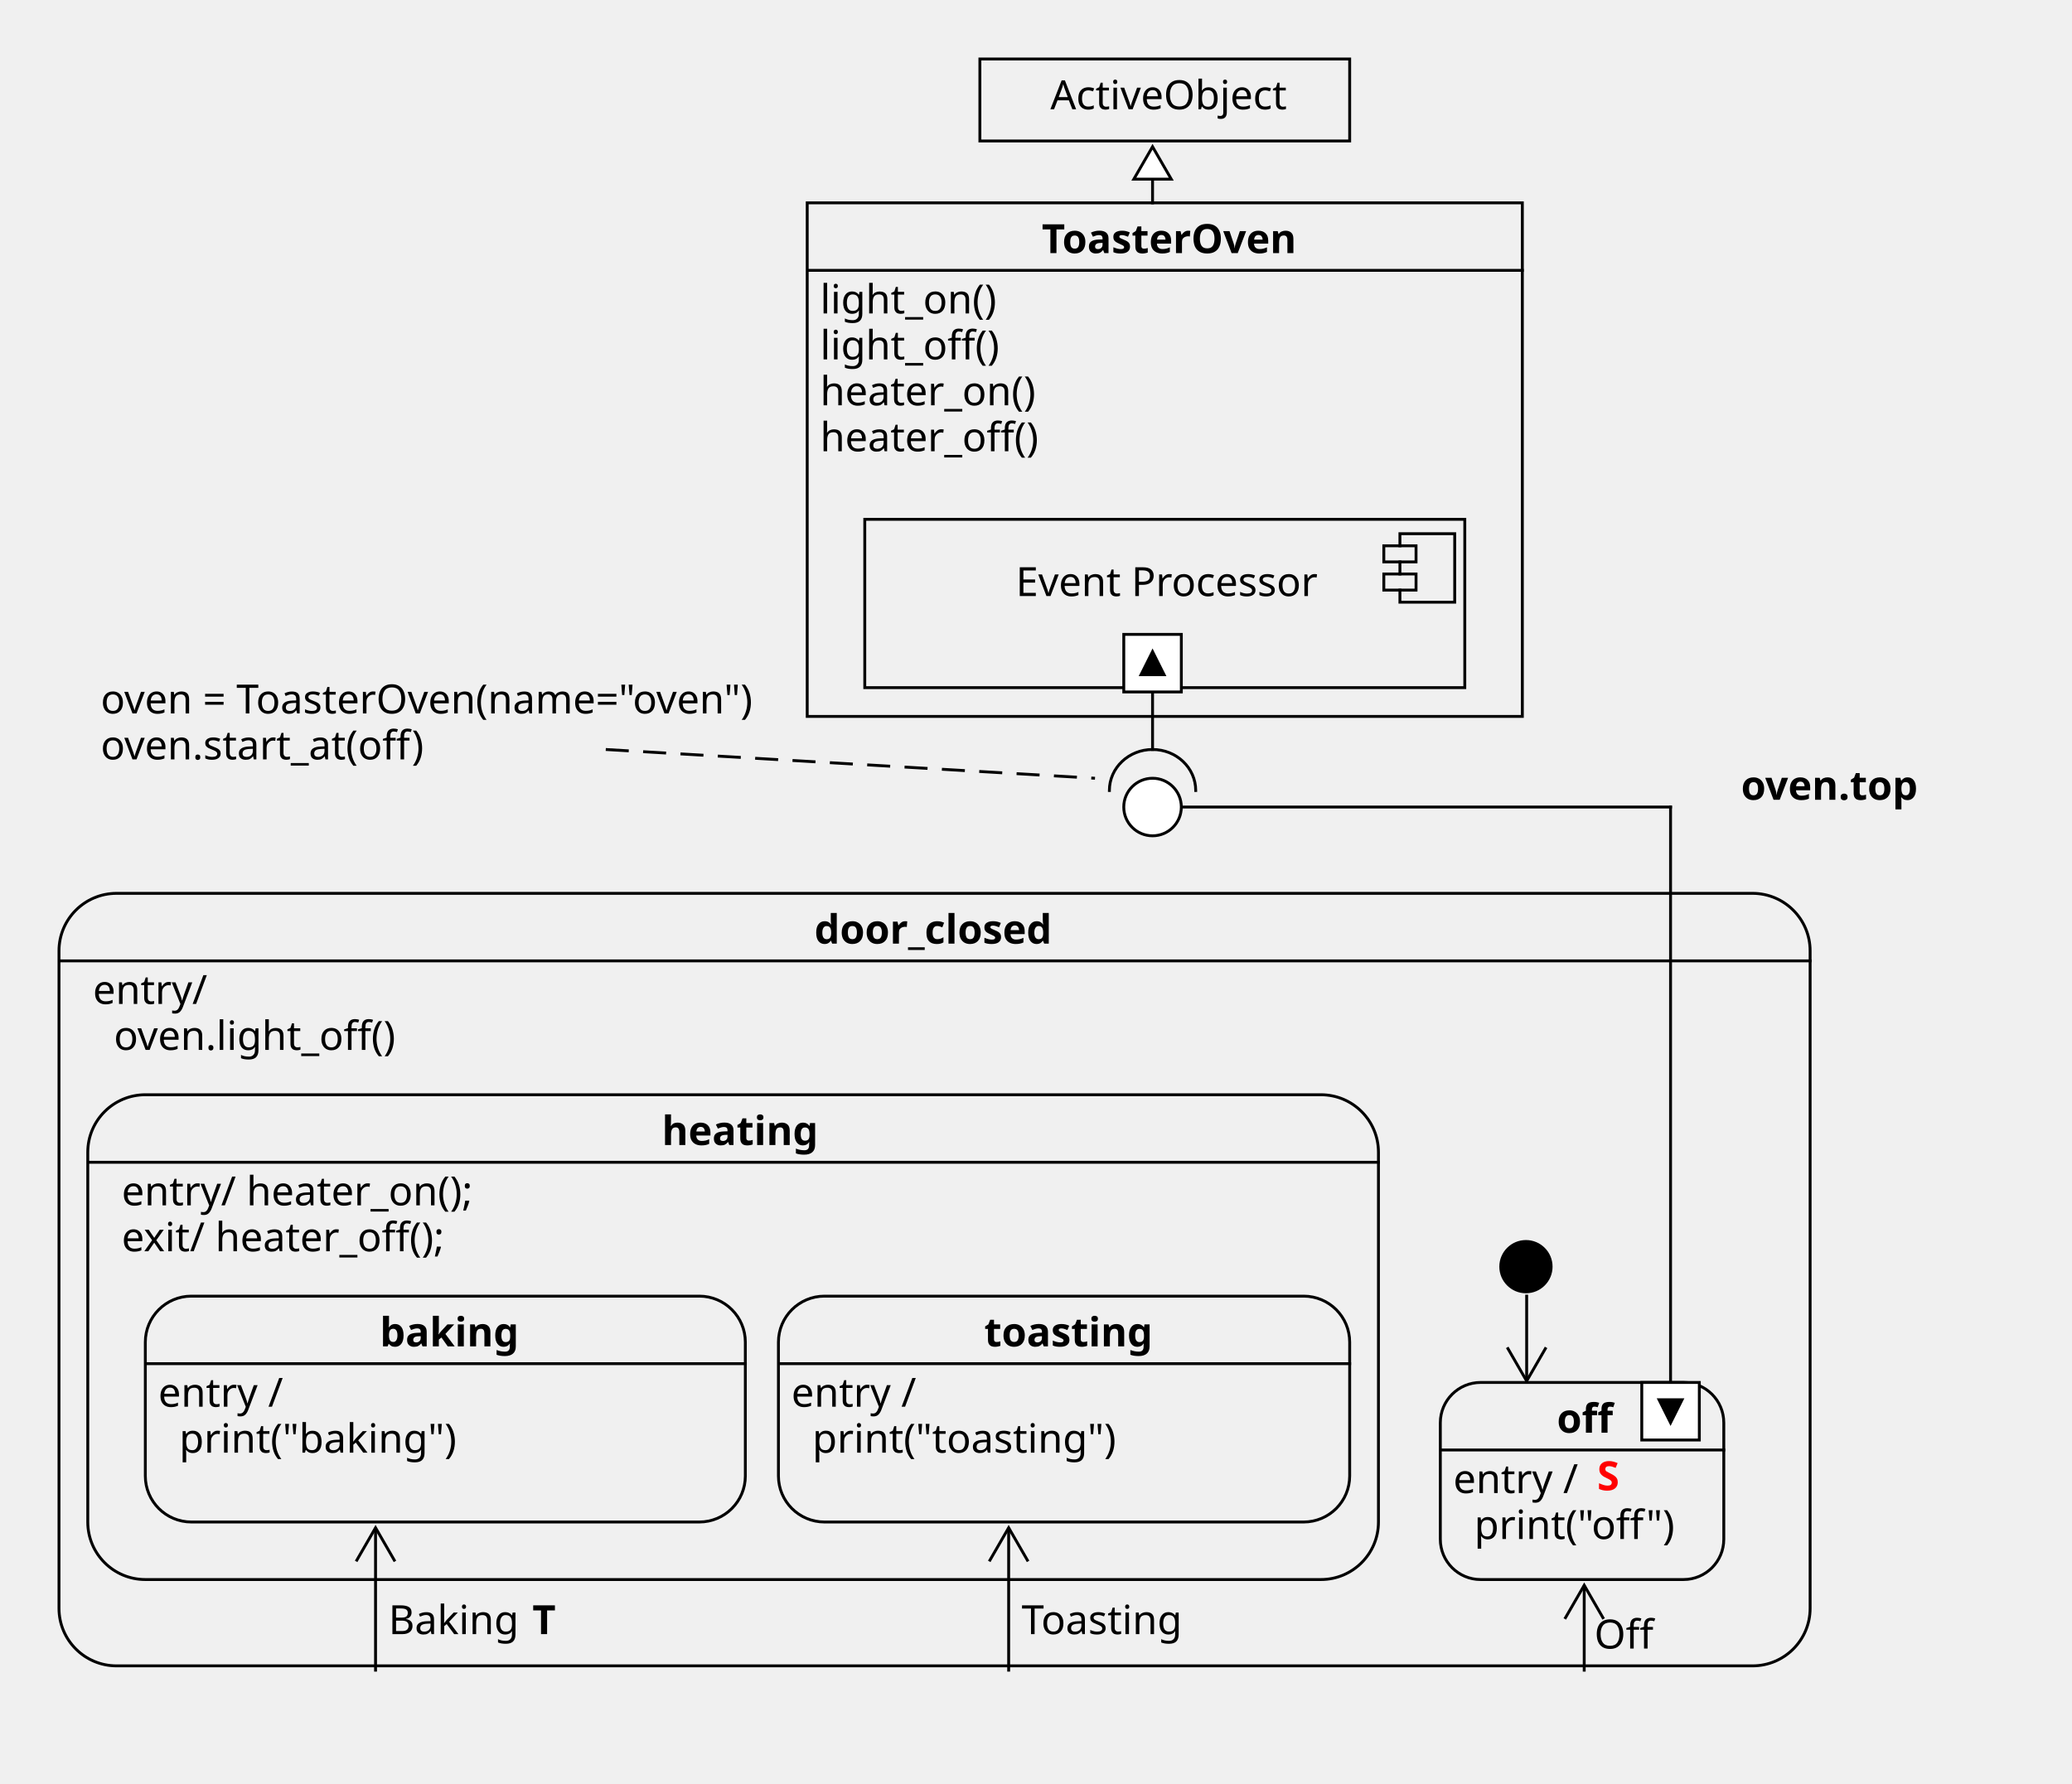
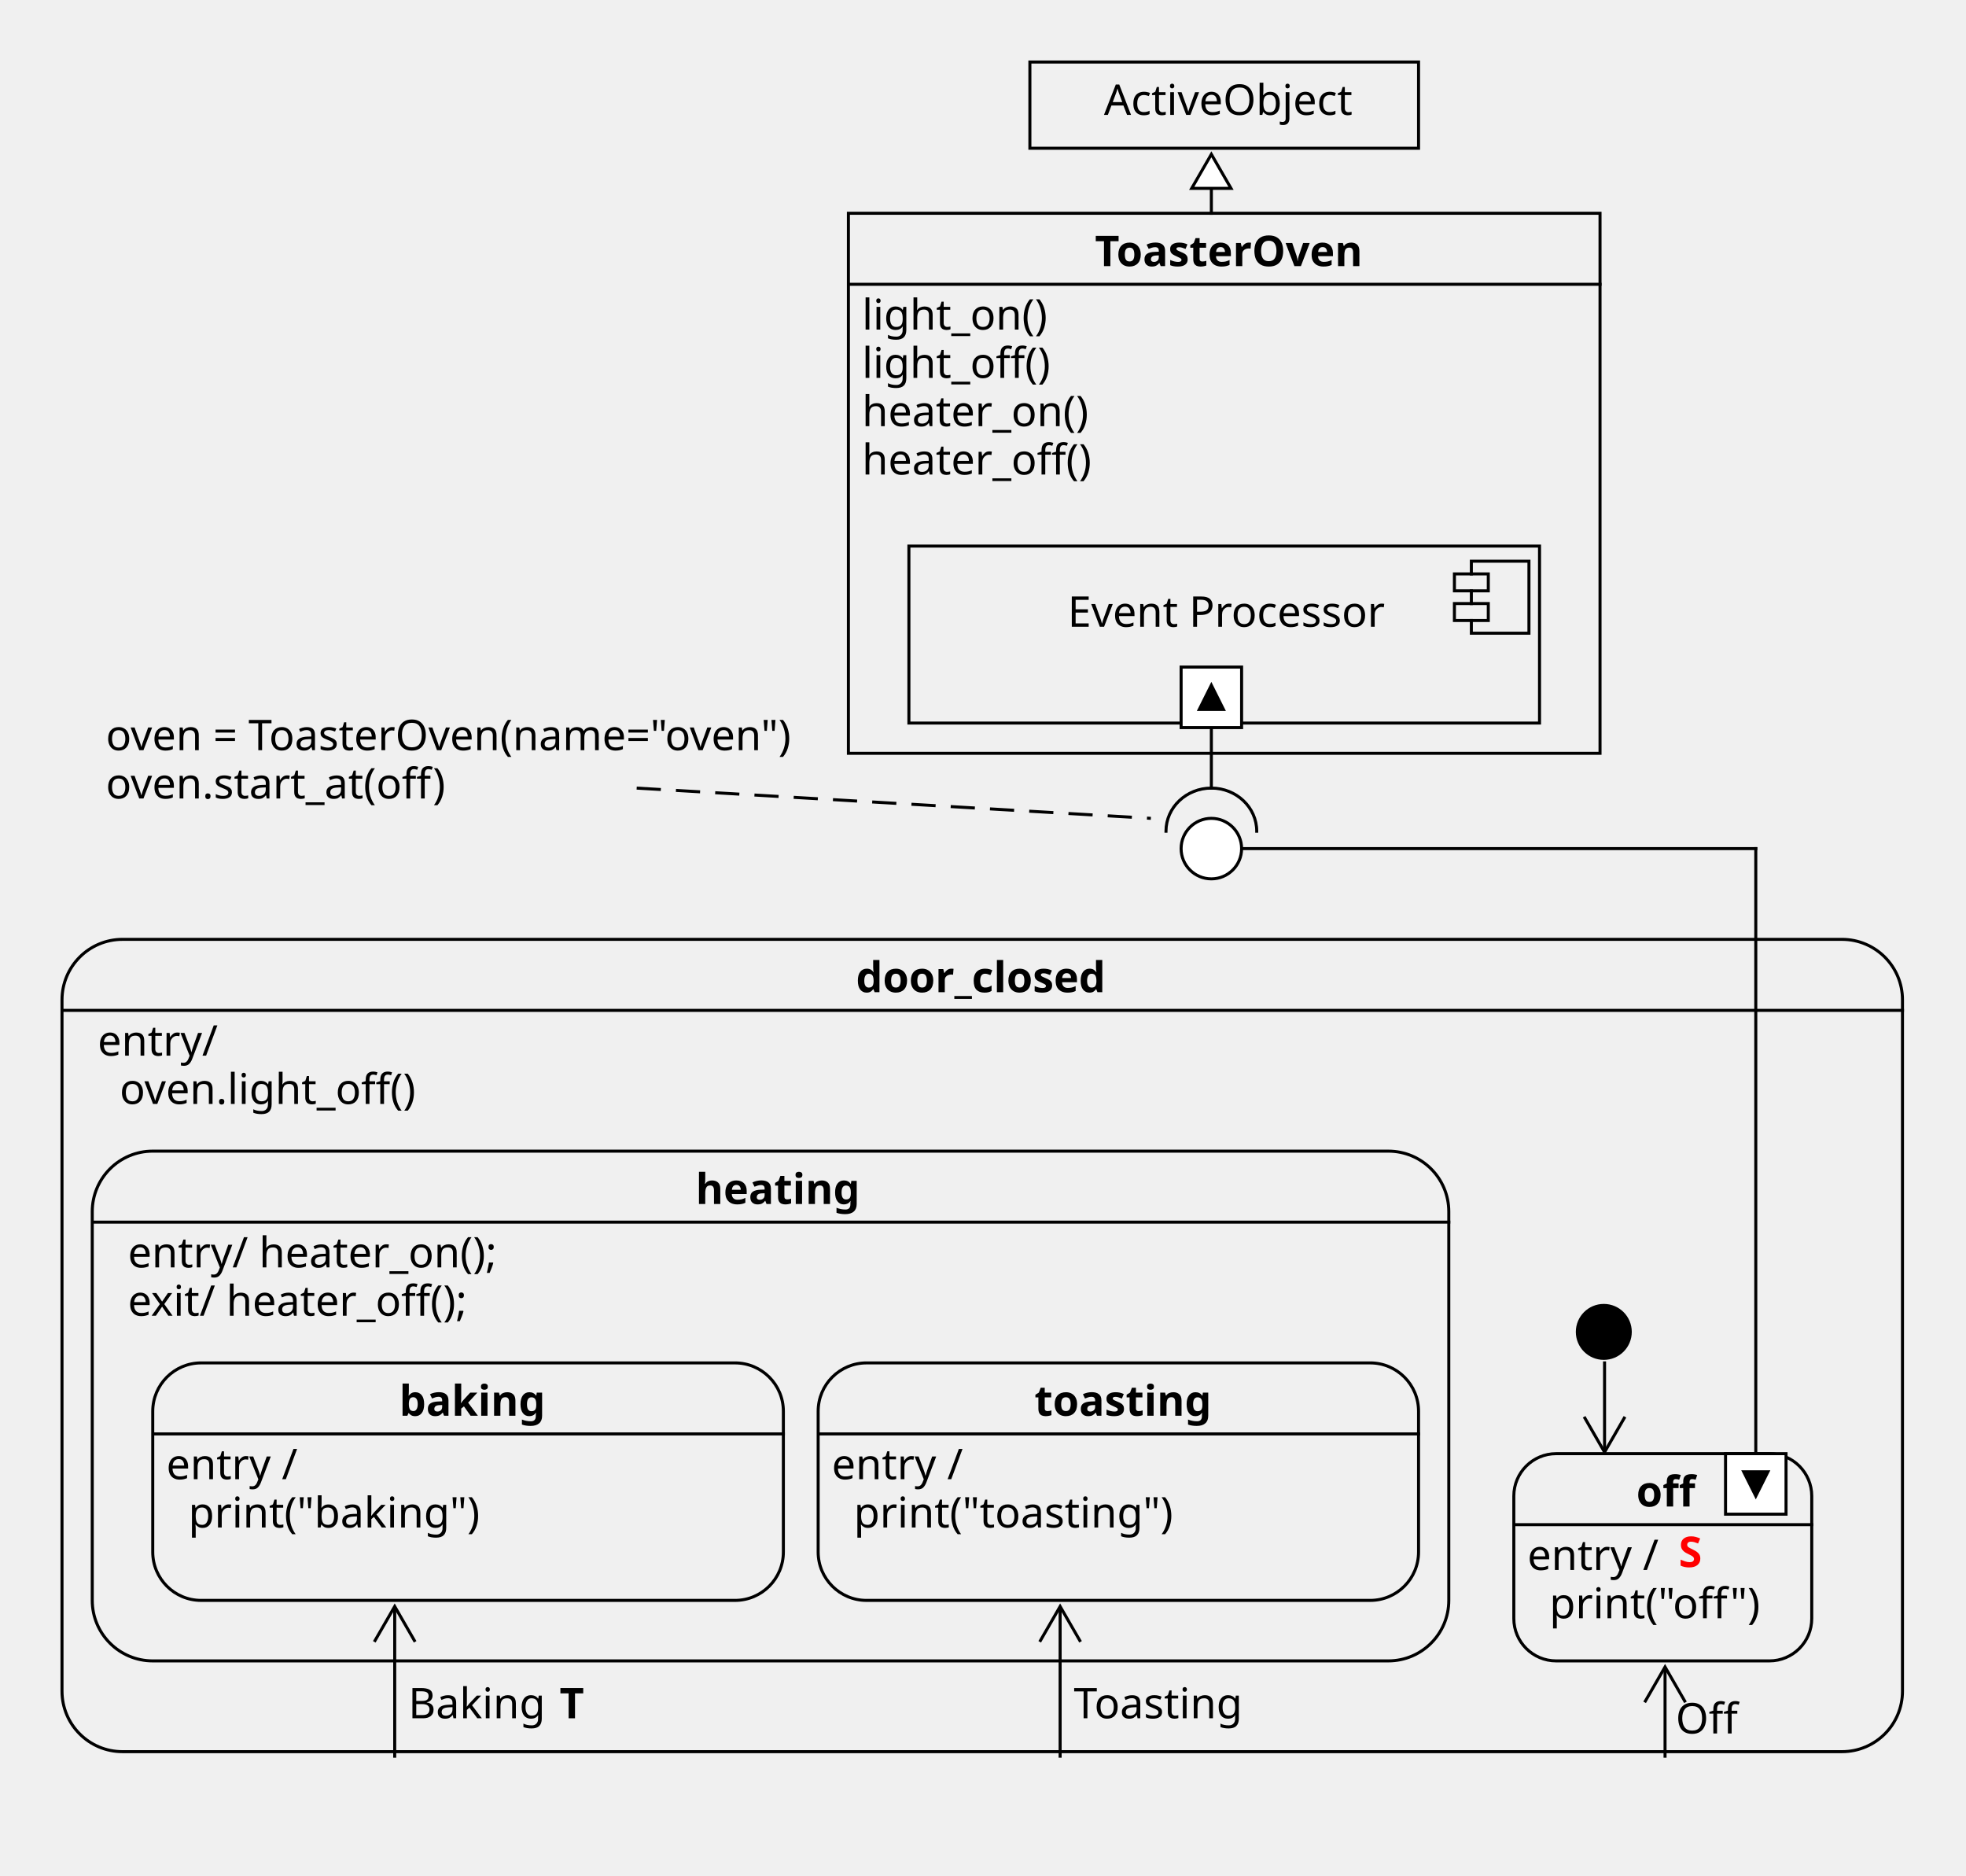
- <svg xmlns="http://www.w3.org/2000/svg" fill-opacity="1" color-rendering="auto" color-interpolation="auto" text-rendering="auto" stroke="black" stroke-linecap="square" width="720" stroke-miterlimit="10" shape-rendering="auto" stroke-opacity="1" fill="black" stroke-dasharray="none" font-weight="normal" stroke-width="1" viewBox="210 60 720 620" height="620" font-family="'Dialog'" font-style="normal" stroke-linejoin="miter" font-size="12px" stroke-dashoffset="0" image-rendering="auto">
+ <svg xmlns="http://www.w3.org/2000/svg" fill-opacity="1" color-rendering="auto" color-interpolation="auto" text-rendering="auto" stroke="black" stroke-linecap="square" width="650" stroke-miterlimit="10" shape-rendering="auto" stroke-opacity="1" fill="black" stroke-dasharray="none" font-weight="normal" stroke-width="1" viewBox="210 60 650 620" height="620" font-family="'Dialog'" font-style="normal" stroke-linejoin="miter" font-size="12px" stroke-dashoffset="0" image-rendering="auto">
  <defs id="genericDefs" />
  <g>
    <defs id="defs1">
      <clipPath clipPathUnits="userSpaceOnUse" id="clipPath1">
        <path d="M0 0 L2147483647 0 L2147483647 2147483647 L0 2147483647 L0 0 Z" />
      </clipPath>
      <clipPath clipPathUnits="userSpaceOnUse" id="clipPath2">
        <path d="M0 0 L0 30 L30 30 L30 0 Z" />
      </clipPath>
      <clipPath clipPathUnits="userSpaceOnUse" id="clipPath3">
-         <path d="M0 0 L0 40 L100 40 L100 0 Z" />
+         <path d="M0 0 L0 70 L250 70 L250 0 Z" />
      </clipPath>
      <clipPath clipPathUnits="userSpaceOnUse" id="clipPath4">
-         <path d="M0 0 L0 70 L250 70 L250 0 Z" />
+         <path d="M0 0 L0 30 L70 30 L70 0 Z" />
      </clipPath>
      <clipPath clipPathUnits="userSpaceOnUse" id="clipPath5">
-         <path d="M0 0 L0 30 L70 30 L70 0 Z" />
+         <path d="M0 0 L0 30 L60 30 L60 0 Z" />
      </clipPath>
      <clipPath clipPathUnits="userSpaceOnUse" id="clipPath6">
-         <path d="M0 0 L0 30 L60 30 L60 0 Z" />
+         <path d="M0 0 L0 30 L130 30 L130 0 Z" />
      </clipPath>
      <clipPath clipPathUnits="userSpaceOnUse" id="clipPath7">
-         <path d="M0 0 L0 30 L130 30 L130 0 Z" />
+         <path d="M0 0 L0 60 L210 60 L210 0 Z" />
      </clipPath>
      <clipPath clipPathUnits="userSpaceOnUse" id="clipPath8">
-         <path d="M0 0 L0 60 L210 60 L210 0 Z" />
+         <path d="M0 0 L0 180 L250 180 L250 0 Z" />
      </clipPath>
      <clipPath clipPathUnits="userSpaceOnUse" id="clipPath9">
-         <path d="M0 0 L0 180 L250 180 L250 0 Z" />
+         <path d="M0 0 L0 20 L20 20 L20 0 Z" />
      </clipPath>
      <clipPath clipPathUnits="userSpaceOnUse" id="clipPath10">
-         <path d="M0 0 L0 20 L20 20 L20 0 Z" />
+         <path d="M0 0 L0 70 L100 70 L100 0 Z" />
      </clipPath>
      <clipPath clipPathUnits="userSpaceOnUse" id="clipPath11">
-         <path d="M0 0 L0 70 L100 70 L100 0 Z" />
+         <path d="M0 0 L0 80 L200 80 L200 0 Z" />
      </clipPath>
      <clipPath clipPathUnits="userSpaceOnUse" id="clipPath12">
-         <path d="M0 0 L0 80 L200 80 L200 0 Z" />
+         <path d="M0 0 L0 80 L210 80 L210 0 Z" />
      </clipPath>
      <clipPath clipPathUnits="userSpaceOnUse" id="clipPath13">
-         <path d="M0 0 L0 80 L210 80 L210 0 Z" />
+         <path d="M0 0 L0 270 L610 270 L610 0 Z" />
      </clipPath>
      <clipPath clipPathUnits="userSpaceOnUse" id="clipPath14">
-         <path d="M0 0 L0 270 L610 270 L610 0 Z" />
+         <path d="M0 0 L0 170 L450 170 L450 0 Z" />
      </clipPath>
      <clipPath clipPathUnits="userSpaceOnUse" id="clipPath15">
-         <path d="M0 0 L0 170 L450 170 L450 0 Z" />
+         <path d="M0 0 L0 240 L210 240 L210 0 Z" />
      </clipPath>
      <clipPath clipPathUnits="userSpaceOnUse" id="clipPath16">
-         <path d="M0 0 L0 240 L210 240 L210 0 Z" />
+         <path d="M0 0 L0 40 L200 40 L200 0 Z" />
      </clipPath>
      <clipPath clipPathUnits="userSpaceOnUse" id="clipPath17">
-         <path d="M0 0 L0 40 L200 40 L200 0 Z" />
+         <path d="M0 0 L0 50 L30 50 L30 0 Z" />
      </clipPath>
      <clipPath clipPathUnits="userSpaceOnUse" id="clipPath18">
-         <path d="M0 0 L0 50 L30 50 L30 0 Z" />
+         <path d="M0 0 L0 70 L50 70 L50 0 Z" />
      </clipPath>
      <clipPath clipPathUnits="userSpaceOnUse" id="clipPath19">
-         <path d="M0 0 L0 70 L50 70 L50 0 Z" />
+         <path d="M0 0 L0 60 L50 60 L50 0 Z" />
      </clipPath>
      <clipPath clipPathUnits="userSpaceOnUse" id="clipPath20">
-         <path d="M0 0 L0 60 L50 60 L50 0 Z" />
+         <path d="M0 0 L0 80 L30 80 L30 0 Z" />
      </clipPath>
      <clipPath clipPathUnits="userSpaceOnUse" id="clipPath21">
-         <path d="M0 0 L0 80 L30 80 L30 0 Z" />
-       </clipPath>
-       <clipPath clipPathUnits="userSpaceOnUse" id="clipPath22">
        <path d="M0 0 L0 60 L30 60 L30 0 Z" />
      </clipPath>
    </defs>
    <g font-size="14px" font-weight="bold" font-family="sans-serif" transform="translate(390,610)">
      <text x="5" xml:space="preserve" y="17.969" clip-path="url(#clipPath2)" stroke="none">T</text>
    </g>
    <g fill="red" font-size="14px" font-weight="bold" font-family="sans-serif" transform="translate(760,560)" stroke="red">
      <text x="5" xml:space="preserve" y="17.969" clip-path="url(#clipPath2)" stroke="none">S</text>
    </g>
-     <g font-size="14px" font-weight="bold" font-family="sans-serif" transform="translate(810,320)">
-       <text x="5" xml:space="preserve" y="17.969" clip-path="url(#clipPath3)" stroke="none">oven.top</text>
-     </g>
    <g font-family="sans-serif" font-size="14px" transform="translate(240,290)">
-       <text x="5" xml:space="preserve" y="17.969" clip-path="url(#clipPath4)" stroke="none">oven = ToasterOven(name="oven")</text>
-       <text x="5" xml:space="preserve" y="33.938" clip-path="url(#clipPath4)" stroke="none">oven.start_at(off)</text>
+       <text x="5" xml:space="preserve" y="17.969" clip-path="url(#clipPath3)" stroke="none">oven = ToasterOven(name="oven")</text>
+       <text x="5" xml:space="preserve" y="33.938" clip-path="url(#clipPath3)" stroke="none">oven.start_at(off)</text>
    </g>
    <g font-family="sans-serif" font-size="14px" transform="translate(560,610)">
-       <text x="5" xml:space="preserve" y="17.969" clip-path="url(#clipPath5)" stroke="none">Toasting</text>
+       <text x="5" xml:space="preserve" y="17.969" clip-path="url(#clipPath4)" stroke="none">Toasting</text>
    </g>
    <g font-family="sans-serif" font-size="14px" transform="translate(340,610)">
-       <text x="5" xml:space="preserve" y="17.969" clip-path="url(#clipPath6)" stroke="none">Baking</text>
+       <text x="5" xml:space="preserve" y="17.969" clip-path="url(#clipPath5)" stroke="none">Baking</text>
    </g>
    <g fill="rgb(255,255,255)" fill-opacity="0" transform="translate(550,80)" stroke-opacity="0" stroke="rgb(255,255,255)">
-       <rect x="0.5" width="128.5" height="28.5" y="0.5" clip-path="url(#clipPath7)" stroke="none" />
+       <rect x="0.5" width="128.5" height="28.5" y="0.5" clip-path="url(#clipPath6)" stroke="none" />
    </g>
    <g transform="translate(550,80)">
-       <rect fill="none" x="0.5" width="128.5" height="28.5" y="0.5" clip-path="url(#clipPath7)" />
-       <text x="25" font-size="14px" y="17.969" clip-path="url(#clipPath7)" font-family="sans-serif" stroke="none" xml:space="preserve">ActiveObject</text>
+       <rect fill="none" x="0.5" width="128.5" height="28.5" y="0.5" clip-path="url(#clipPath6)" />
+       <text x="25" font-size="14px" y="17.969" clip-path="url(#clipPath6)" font-family="sans-serif" stroke="none" xml:space="preserve">ActiveObject</text>
    </g>
    <g fill="rgb(255,255,255)" fill-opacity="0" transform="translate(510,240)" stroke-opacity="0" stroke="rgb(255,255,255)">
-       <rect x="180.86" width="11.2" height="5.6" y="9.7" clip-path="url(#clipPath8)" stroke="none" />
+       <rect x="180.86" width="11.2" height="5.6" y="9.7" clip-path="url(#clipPath7)" stroke="none" />
    </g>
    <g transform="translate(510,240)">
-       <rect fill="none" x="180.86" width="11.2" height="5.6" y="9.7" clip-path="url(#clipPath8)" />
+       <rect fill="none" x="180.86" width="11.2" height="5.6" y="9.7" clip-path="url(#clipPath7)" />
    </g>
    <g fill="rgb(255,255,255)" fill-opacity="0" transform="translate(510,240)" stroke-opacity="0" stroke="rgb(255,255,255)">
-       <rect x="180.86" width="11.2" height="5.6" y="19.5" clip-path="url(#clipPath8)" stroke="none" />
+       <rect x="180.86" width="11.2" height="5.6" y="19.5" clip-path="url(#clipPath7)" stroke="none" />
    </g>
    <g transform="translate(510,240)">
-       <rect fill="none" x="180.86" width="11.2" height="5.6" y="19.5" clip-path="url(#clipPath8)" />
-       <path fill="none" d="M186.46 15.3 L186.46 19.5" clip-path="url(#clipPath8)" />
-       <path fill="none" d="M186.46 9.7 L186.46 5.5 L205.5 5.5 L205.5 29.3 L186.46 29.3 L186.46 25.1" clip-path="url(#clipPath8)" />
+       <rect fill="none" x="180.86" width="11.2" height="5.6" y="19.5" clip-path="url(#clipPath7)" />
+       <path fill="none" d="M186.46 15.3 L186.46 19.5" clip-path="url(#clipPath7)" />
+       <path fill="none" d="M186.46 9.7 L186.46 5.5 L205.5 5.5 L205.5 29.3 L186.46 29.3 L186.46 25.1" clip-path="url(#clipPath7)" />
    </g>
    <g fill="rgb(255,255,255)" fill-opacity="0" transform="translate(510,240)" stroke-opacity="0" stroke="rgb(255,255,255)">
-       <rect x="0.5" width="208.5" height="58.5" y="0.5" clip-path="url(#clipPath8)" stroke="none" />
+       <rect x="0.5" width="208.5" height="58.5" y="0.5" clip-path="url(#clipPath7)" stroke="none" />
    </g>
    <g transform="translate(510,240)">
-       <rect fill="none" x="0.5" width="208.5" height="58.5" y="0.5" clip-path="url(#clipPath8)" />
-       <text x="53" font-size="14px" y="27.169" clip-path="url(#clipPath8)" font-family="sans-serif" stroke="none" xml:space="preserve">Event Processor</text>
+       <rect fill="none" x="0.5" width="208.5" height="58.5" y="0.5" clip-path="url(#clipPath7)" />
+       <text x="53" font-size="14px" y="27.169" clip-path="url(#clipPath7)" font-family="sans-serif" stroke="none" xml:space="preserve">Event Processor</text>
    </g>
    <g fill="rgb(255,255,255)" fill-opacity="0" transform="translate(490,130)" stroke-opacity="0" stroke="rgb(255,255,255)">
-       <rect x="0.5" width="248.5" height="178.5" y="0.5" clip-path="url(#clipPath9)" stroke="none" />
+       <rect x="0.5" width="248.5" height="178.5" y="0.5" clip-path="url(#clipPath8)" stroke="none" />
    </g>
    <g transform="translate(490,130)">
-       <rect fill="none" x="0.5" width="248.5" height="178.5" y="0.5" clip-path="url(#clipPath9)" />
-       <text x="82" font-size="14px" y="17.969" clip-path="url(#clipPath9)" font-family="sans-serif" stroke="none" font-weight="bold" xml:space="preserve">ToasterOven</text>
-       <path fill="none" d="M1 23.969 L249 23.969" clip-path="url(#clipPath9)" />
-       <text x="5" font-size="14px" y="38.938" clip-path="url(#clipPath9)" font-family="sans-serif" stroke="none" xml:space="preserve">light_on()</text>
-       <text x="5" font-size="14px" y="54.906" clip-path="url(#clipPath9)" font-family="sans-serif" stroke="none" xml:space="preserve">light_off()</text>
-       <text x="5" font-size="14px" y="70.875" clip-path="url(#clipPath9)" font-family="sans-serif" stroke="none" xml:space="preserve">heater_on()</text>
-       <text x="5" font-size="14px" y="86.844" clip-path="url(#clipPath9)" font-family="sans-serif" stroke="none" xml:space="preserve">heater_off()</text>
+       <rect fill="none" x="0.5" width="248.5" height="178.5" y="0.5" clip-path="url(#clipPath8)" />
+       <text x="82" font-size="14px" y="17.969" clip-path="url(#clipPath8)" font-family="sans-serif" stroke="none" font-weight="bold" xml:space="preserve">ToasterOven</text>
+       <path fill="none" d="M1 23.969 L249 23.969" clip-path="url(#clipPath8)" />
+       <text x="5" font-size="14px" y="38.938" clip-path="url(#clipPath8)" font-family="sans-serif" stroke="none" xml:space="preserve">light_on()</text>
+       <text x="5" font-size="14px" y="54.906" clip-path="url(#clipPath8)" font-family="sans-serif" stroke="none" xml:space="preserve">light_off()</text>
+       <text x="5" font-size="14px" y="70.875" clip-path="url(#clipPath8)" font-family="sans-serif" stroke="none" xml:space="preserve">heater_on()</text>
+       <text x="5" font-size="14px" y="86.844" clip-path="url(#clipPath8)" font-family="sans-serif" stroke="none" xml:space="preserve">heater_off()</text>
    </g>
    <g transform="translate(730,490)">
-       <circle r="8.75" clip-path="url(#clipPath10)" cx="10.25" cy="10.25" stroke="none" />
-       <circle fill="none" r="8.75" clip-path="url(#clipPath10)" cx="10.25" cy="10.25" />
+       <circle r="8.75" clip-path="url(#clipPath9)" cx="10.25" cy="10.25" stroke="none" />
+       <circle fill="none" r="8.75" clip-path="url(#clipPath9)" cx="10.25" cy="10.25" />
    </g>
    <g fill="rgb(255,255,255)" fill-opacity="0" transform="translate(710,540)" stroke-opacity="0" stroke="rgb(255,255,255)">
-       <rect x="0.5" y="0.5" clip-path="url(#clipPath11)" width="98.5" rx="14" ry="14" height="68.5" stroke="none" />
+       <rect x="0.5" y="0.5" clip-path="url(#clipPath10)" width="98.5" rx="14" ry="14" height="68.5" stroke="none" />
    </g>
    <g transform="translate(710,540)">
-       <rect x="0.5" y="0.5" clip-path="url(#clipPath11)" fill="none" width="98.5" rx="14" ry="14" height="68.5" />
-       <text x="41" font-size="14px" y="17.969" clip-path="url(#clipPath11)" font-family="sans-serif" stroke="none" font-weight="bold" xml:space="preserve">off</text>
-       <path fill="none" d="M1 23.969 L99 23.969" clip-path="url(#clipPath11)" />
+       <rect x="0.5" y="0.5" clip-path="url(#clipPath10)" fill="none" width="98.5" rx="14" ry="14" height="68.5" />
+       <text x="41" font-size="14px" y="17.969" clip-path="url(#clipPath10)" font-family="sans-serif" stroke="none" font-weight="bold" xml:space="preserve">off</text>
+       <path fill="none" d="M1 23.969 L99 23.969" clip-path="url(#clipPath10)" />
+       <text x="5" font-size="14px" y="38.938" clip-path="url(#clipPath10)" font-family="sans-serif" stroke="none" xml:space="preserve">entry /</text>
+       <text x="5" font-size="14px" y="54.906" clip-path="url(#clipPath10)" font-family="sans-serif" stroke="none" xml:space="preserve">  print("off")</text>
+     </g>
+     <g fill="rgb(255,255,255)" fill-opacity="0" transform="translate(480,510)" stroke-opacity="0" stroke="rgb(255,255,255)">
+       <rect x="0.5" y="0.5" clip-path="url(#clipPath11)" width="198.5" rx="16" ry="16" height="78.5" stroke="none" />
+     </g>
+     <g transform="translate(480,510)">
+       <rect x="0.5" y="0.5" clip-path="url(#clipPath11)" fill="none" width="198.5" rx="16" ry="16" height="78.5" />
+       <text x="72" font-size="14px" y="17.969" clip-path="url(#clipPath11)" font-family="sans-serif" stroke="none" font-weight="bold" xml:space="preserve">toasting</text>
+       <path fill="none" d="M1 23.969 L199 23.969" clip-path="url(#clipPath11)" />
      <text x="5" font-size="14px" y="38.938" clip-path="url(#clipPath11)" font-family="sans-serif" stroke="none" xml:space="preserve">entry /</text>
-       <text x="5" font-size="14px" y="54.906" clip-path="url(#clipPath11)" font-family="sans-serif" stroke="none" xml:space="preserve">  print("off")</text>
-     </g>
-     <g fill="rgb(255,255,255)" fill-opacity="0" transform="translate(480,510)" stroke-opacity="0" stroke="rgb(255,255,255)">
-       <rect x="0.5" y="0.5" clip-path="url(#clipPath12)" width="198.5" rx="16" ry="16" height="78.5" stroke="none" />
-     </g>
-     <g transform="translate(480,510)">
-       <rect x="0.5" y="0.5" clip-path="url(#clipPath12)" fill="none" width="198.5" rx="16" ry="16" height="78.5" />
-       <text x="72" font-size="14px" y="17.969" clip-path="url(#clipPath12)" font-family="sans-serif" stroke="none" font-weight="bold" xml:space="preserve">toasting</text>
-       <path fill="none" d="M1 23.969 L199 23.969" clip-path="url(#clipPath12)" />
+       <text x="5" font-size="14px" y="54.906" clip-path="url(#clipPath11)" font-family="sans-serif" stroke="none" xml:space="preserve">  print("toasting")</text>
+     </g>
+     <g fill="rgb(255,255,255)" fill-opacity="0" transform="translate(260,510)" stroke-opacity="0" stroke="rgb(255,255,255)">
+       <rect x="0.5" y="0.5" clip-path="url(#clipPath12)" width="208.5" rx="16" ry="16" height="78.5" stroke="none" />
+     </g>
+     <g transform="translate(260,510)">
+       <rect x="0.5" y="0.5" clip-path="url(#clipPath12)" fill="none" width="208.5" rx="16" ry="16" height="78.5" />
+       <text x="82" font-size="14px" y="17.969" clip-path="url(#clipPath12)" font-family="sans-serif" stroke="none" font-weight="bold" xml:space="preserve">baking</text>
+       <path fill="none" d="M1 23.969 L209 23.969" clip-path="url(#clipPath12)" />
      <text x="5" font-size="14px" y="38.938" clip-path="url(#clipPath12)" font-family="sans-serif" stroke="none" xml:space="preserve">entry /</text>
-       <text x="5" font-size="14px" y="54.906" clip-path="url(#clipPath12)" font-family="sans-serif" stroke="none" xml:space="preserve">  print("toasting")</text>
-     </g>
-     <g fill="rgb(255,255,255)" fill-opacity="0" transform="translate(260,510)" stroke-opacity="0" stroke="rgb(255,255,255)">
-       <rect x="0.5" y="0.5" clip-path="url(#clipPath13)" width="208.5" rx="16" ry="16" height="78.5" stroke="none" />
-     </g>
-     <g transform="translate(260,510)">
-       <rect x="0.5" y="0.5" clip-path="url(#clipPath13)" fill="none" width="208.5" rx="16" ry="16" height="78.5" />
-       <text x="82" font-size="14px" y="17.969" clip-path="url(#clipPath13)" font-family="sans-serif" stroke="none" font-weight="bold" xml:space="preserve">baking</text>
-       <path fill="none" d="M1 23.969 L209 23.969" clip-path="url(#clipPath13)" />
-       <text x="5" font-size="14px" y="38.938" clip-path="url(#clipPath13)" font-family="sans-serif" stroke="none" xml:space="preserve">entry /</text>
-       <text x="5" font-size="14px" y="54.906" clip-path="url(#clipPath13)" font-family="sans-serif" stroke="none" xml:space="preserve">  print("baking")</text>
-       <text x="5" font-size="14px" y="70.875" clip-path="url(#clipPath13)" font-family="sans-serif" stroke="none" xml:space="preserve">    </text>
+       <text x="5" font-size="14px" y="54.906" clip-path="url(#clipPath12)" font-family="sans-serif" stroke="none" xml:space="preserve">  print("baking")</text>
+       <text x="5" font-size="14px" y="70.875" clip-path="url(#clipPath12)" font-family="sans-serif" stroke="none" xml:space="preserve">    </text>
    </g>
    <g fill="rgb(255,255,255)" fill-opacity="0" transform="translate(230,370)" stroke-opacity="0" stroke="rgb(255,255,255)">
-       <rect x="0.5" y="0.5" clip-path="url(#clipPath14)" width="608.5" rx="20" ry="20" height="268.5" stroke="none" />
+       <rect x="0.5" y="0.5" clip-path="url(#clipPath13)" width="608.5" rx="20" ry="20" height="268.5" stroke="none" />
    </g>
    <g transform="translate(230,370)">
-       <rect x="0.5" y="0.5" clip-path="url(#clipPath14)" fill="none" width="608.5" rx="20" ry="20" height="268.5" />
-       <text x="263" font-size="14px" y="17.969" clip-path="url(#clipPath14)" font-family="sans-serif" stroke="none" font-weight="bold" xml:space="preserve">door_closed</text>
-       <path fill="none" d="M1 23.969 L609 23.969" clip-path="url(#clipPath14)" />
-       <text x="5" font-size="14px" y="38.938" clip-path="url(#clipPath14)" font-family="sans-serif" stroke="none" xml:space="preserve">  entry/</text>
-       <text x="5" font-size="14px" y="54.906" clip-path="url(#clipPath14)" font-family="sans-serif" stroke="none" xml:space="preserve">    oven.light_off()</text>
+       <rect x="0.5" y="0.5" clip-path="url(#clipPath13)" fill="none" width="608.5" rx="20" ry="20" height="268.5" />
+       <text x="263" font-size="14px" y="17.969" clip-path="url(#clipPath13)" font-family="sans-serif" stroke="none" font-weight="bold" xml:space="preserve">door_closed</text>
+       <path fill="none" d="M1 23.969 L609 23.969" clip-path="url(#clipPath13)" />
+       <text x="5" font-size="14px" y="38.938" clip-path="url(#clipPath13)" font-family="sans-serif" stroke="none" xml:space="preserve">  entry/</text>
+       <text x="5" font-size="14px" y="54.906" clip-path="url(#clipPath13)" font-family="sans-serif" stroke="none" xml:space="preserve">    oven.light_off()</text>
    </g>
    <g fill="rgb(255,255,255)" fill-opacity="0" transform="translate(240,440)" stroke-opacity="0" stroke="rgb(255,255,255)">
-       <rect x="0.5" y="0.5" clip-path="url(#clipPath15)" width="448.5" rx="20" ry="20" height="168.5" stroke="none" />
+       <rect x="0.5" y="0.5" clip-path="url(#clipPath14)" width="448.5" rx="20" ry="20" height="168.5" stroke="none" />
    </g>
    <g transform="translate(240,440)">
-       <rect x="0.5" y="0.5" clip-path="url(#clipPath15)" fill="none" width="448.5" rx="20" ry="20" height="168.5" />
-       <text x="200" font-size="14px" y="17.969" clip-path="url(#clipPath15)" font-family="sans-serif" stroke="none" font-weight="bold" xml:space="preserve">heating</text>
-       <path fill="none" d="M1 23.969 L449 23.969" clip-path="url(#clipPath15)" />
-       <text x="5" font-size="14px" y="38.938" clip-path="url(#clipPath15)" font-family="sans-serif" stroke="none" xml:space="preserve">  entry/ heater_on();</text>
-       <text x="5" font-size="14px" y="54.906" clip-path="url(#clipPath15)" font-family="sans-serif" stroke="none" xml:space="preserve">  exit/ heater_off();</text>
+       <rect x="0.5" y="0.5" clip-path="url(#clipPath14)" fill="none" width="448.5" rx="20" ry="20" height="168.5" />
+       <text x="200" font-size="14px" y="17.969" clip-path="url(#clipPath14)" font-family="sans-serif" stroke="none" font-weight="bold" xml:space="preserve">heating</text>
+       <path fill="none" d="M1 23.969 L449 23.969" clip-path="url(#clipPath14)" />
+       <text x="5" font-size="14px" y="38.938" clip-path="url(#clipPath14)" font-family="sans-serif" stroke="none" xml:space="preserve">  entry/ heater_on();</text>
+       <text x="5" font-size="14px" y="54.906" clip-path="url(#clipPath14)" font-family="sans-serif" stroke="none" xml:space="preserve">  exit/ heater_off();</text>
    </g>
    <g transform="translate(600,330)">
-       <path fill="none" d="M11.5 10.5 L190.5 10.5" clip-path="url(#clipPath16)" />
-       <path fill="none" d="M190.5 10.5 L190.5 219.5" clip-path="url(#clipPath16)" />
-       <circle fill="white" r="10" clip-path="url(#clipPath16)" cx="10.5" cy="10.5" stroke="none" />
-       <circle fill="none" r="10" clip-path="url(#clipPath16)" cx="10.5" cy="10.5" />
-       <rect x="180.5" y="210.5" clip-path="url(#clipPath16)" fill="white" width="20" height="20" stroke="none" />
-       <rect fill="none" x="180.5" width="20" height="20" y="210.5" clip-path="url(#clipPath16)" />
-       <path d="M186.5 216.5 L194.5 216.5 L190.5 224.5 Z" clip-path="url(#clipPath16)" stroke="none" />
-       <path fill="none" d="M186.5 216.5 L194.5 216.5 L190.5 224.5 Z" clip-path="url(#clipPath16)" />
+       <path fill="none" d="M11.5 10.5 L190.5 10.5" clip-path="url(#clipPath15)" />
+       <path fill="none" d="M190.5 10.5 L190.5 219.5" clip-path="url(#clipPath15)" />
+       <circle fill="white" r="10" clip-path="url(#clipPath15)" cx="10.5" cy="10.5" stroke="none" />
+       <circle fill="none" r="10" clip-path="url(#clipPath15)" cx="10.5" cy="10.5" />
+       <rect x="180.5" y="210.5" clip-path="url(#clipPath15)" fill="white" width="20" height="20" stroke="none" />
+       <rect fill="none" x="180.5" width="20" height="20" y="210.5" clip-path="url(#clipPath15)" />
+       <path d="M186.5 216.5 L194.5 216.5 L190.5 224.5 Z" clip-path="url(#clipPath15)" stroke="none" />
+       <path fill="none" d="M186.5 216.5 L194.5 216.5 L190.5 224.5 Z" clip-path="url(#clipPath15)" />
    </g>
    <g stroke-dasharray="8,5" stroke-miterlimit="5" transform="translate(410,310)" stroke-linecap="butt">
-       <path fill="none" d="M10.5 10.5 L180.5 20.5" clip-path="url(#clipPath17)" />
+       <path fill="none" d="M10.5 10.5 L180.5 20.5" clip-path="url(#clipPath16)" />
    </g>
    <g transform="translate(600,100)">
-       <path fill="none" d="M10.5 11.5 L10.5 30.5" clip-path="url(#clipPath18)" />
-       <path fill="white" d="M4 22.258 L10.5 11 L17 22.258 Z" clip-path="url(#clipPath18)" stroke="none" />
-       <path fill="none" d="M4 22.258 L10.5 11 L17 22.258 Z" clip-path="url(#clipPath18)" />
+       <path fill="none" d="M10.5 11.5 L10.5 30.5" clip-path="url(#clipPath17)" />
+       <path fill="white" d="M4 22.258 L10.5 11 L17 22.258 Z" clip-path="url(#clipPath17)" stroke="none" />
+       <path fill="none" d="M4 22.258 L10.5 11 L17 22.258 Z" clip-path="url(#clipPath17)" />
    </g>
    <g transform="translate(590,280)">
-       <path fill="none" d="M20.5 11.5 L20.5 40.5" clip-path="url(#clipPath19)" />
-       <rect x="10.5" y="0.5" clip-path="url(#clipPath19)" fill="white" width="20" height="20" stroke="none" />
-       <rect fill="none" x="10.5" width="20" height="20" y="0.5" clip-path="url(#clipPath19)" />
-       <path d="M20.5 6.5 L24.5 14.5 L16.5 14.5 Z" clip-path="url(#clipPath19)" stroke="none" />
-       <path fill="none" d="M20.5 6.5 L24.5 14.5 L16.5 14.5 Z" clip-path="url(#clipPath19)" />
+       <path fill="none" d="M20.5 11.5 L20.5 40.5" clip-path="url(#clipPath18)" />
+       <rect x="10.5" y="0.5" clip-path="url(#clipPath18)" fill="white" width="20" height="20" stroke="none" />
+       <rect fill="none" x="10.5" width="20" height="20" y="0.5" clip-path="url(#clipPath18)" />
+       <path d="M20.5 6.5 L24.5 14.5 L16.5 14.5 Z" clip-path="url(#clipPath18)" stroke="none" />
+       <path fill="none" d="M20.5 6.5 L24.5 14.5 L16.5 14.5 Z" clip-path="url(#clipPath18)" />
    </g>
    <g fill="rgb(255,255,255)" fill-opacity="0" transform="translate(590,280)" stroke-opacity="0" stroke="rgb(255,255,255)">
-       <path d="M35.5 54.75 A15 14.25 0 0 0 5.5 54.75" stroke="none" clip-path="url(#clipPath19)" />
+       <path d="M35.5 54.75 A15 14.25 0 0 0 5.5 54.75" stroke="none" clip-path="url(#clipPath18)" />
    </g>
    <g transform="translate(590,280)">
-       <path fill="none" d="M35.5 54.75 A15 14.25 0 0 0 5.5 54.75" clip-path="url(#clipPath19)" />
+       <path fill="none" d="M35.5 54.75 A15 14.25 0 0 0 5.5 54.75" clip-path="url(#clipPath18)" />
    </g>
    <g transform="translate(750,600)">
-       <path fill="none" d="M10.5 40.5 L10.5 11.5" clip-path="url(#clipPath20)" />
+       <path fill="none" d="M10.5 40.5 L10.5 11.5" clip-path="url(#clipPath19)" />
+       <path fill="none" d="M17 22.258 L10.5 11 L4 22.258" clip-path="url(#clipPath19)" />
+       <text x="14" font-size="14px" y="32.984" clip-path="url(#clipPath19)" font-family="sans-serif" stroke="none" xml:space="preserve">Off</text>
+     </g>
+     <g transform="translate(330,580)">
+       <path fill="none" d="M10.5 60.5 L10.5 11.5" clip-path="url(#clipPath20)" />
      <path fill="none" d="M17 22.258 L10.5 11 L4 22.258" clip-path="url(#clipPath20)" />
-       <text x="14" font-size="14px" y="32.984" clip-path="url(#clipPath20)" font-family="sans-serif" stroke="none" xml:space="preserve">Off</text>
-     </g>
-     <g transform="translate(330,580)">
-       <path fill="none" d="M10.5 60.5 L10.5 11.5" clip-path="url(#clipPath21)" />
-       <path fill="none" d="M17 22.258 L10.5 11 L4 22.258" clip-path="url(#clipPath21)" />
    </g>
    <g transform="translate(550,580)">
-       <path fill="none" d="M10.5 60.5 L10.5 11.5" clip-path="url(#clipPath21)" />
-       <path fill="none" d="M17 22.258 L10.5 11 L4 22.258" clip-path="url(#clipPath21)" />
+       <path fill="none" d="M10.5 60.5 L10.5 11.5" clip-path="url(#clipPath20)" />
+       <path fill="none" d="M17 22.258 L10.5 11 L4 22.258" clip-path="url(#clipPath20)" />
    </g>
    <g transform="translate(730,500)">
-       <path fill="none" d="M10.5 10.5 L10.5 39.5" clip-path="url(#clipPath22)" />
-       <path fill="none" d="M4 28.742 L10.5 40 L17 28.742" clip-path="url(#clipPath22)" />
+       <path fill="none" d="M10.5 10.5 L10.5 39.5" clip-path="url(#clipPath21)" />
+       <path fill="none" d="M4 28.742 L10.5 40 L17 28.742" clip-path="url(#clipPath21)" />
    </g>
  </g>
</svg>
